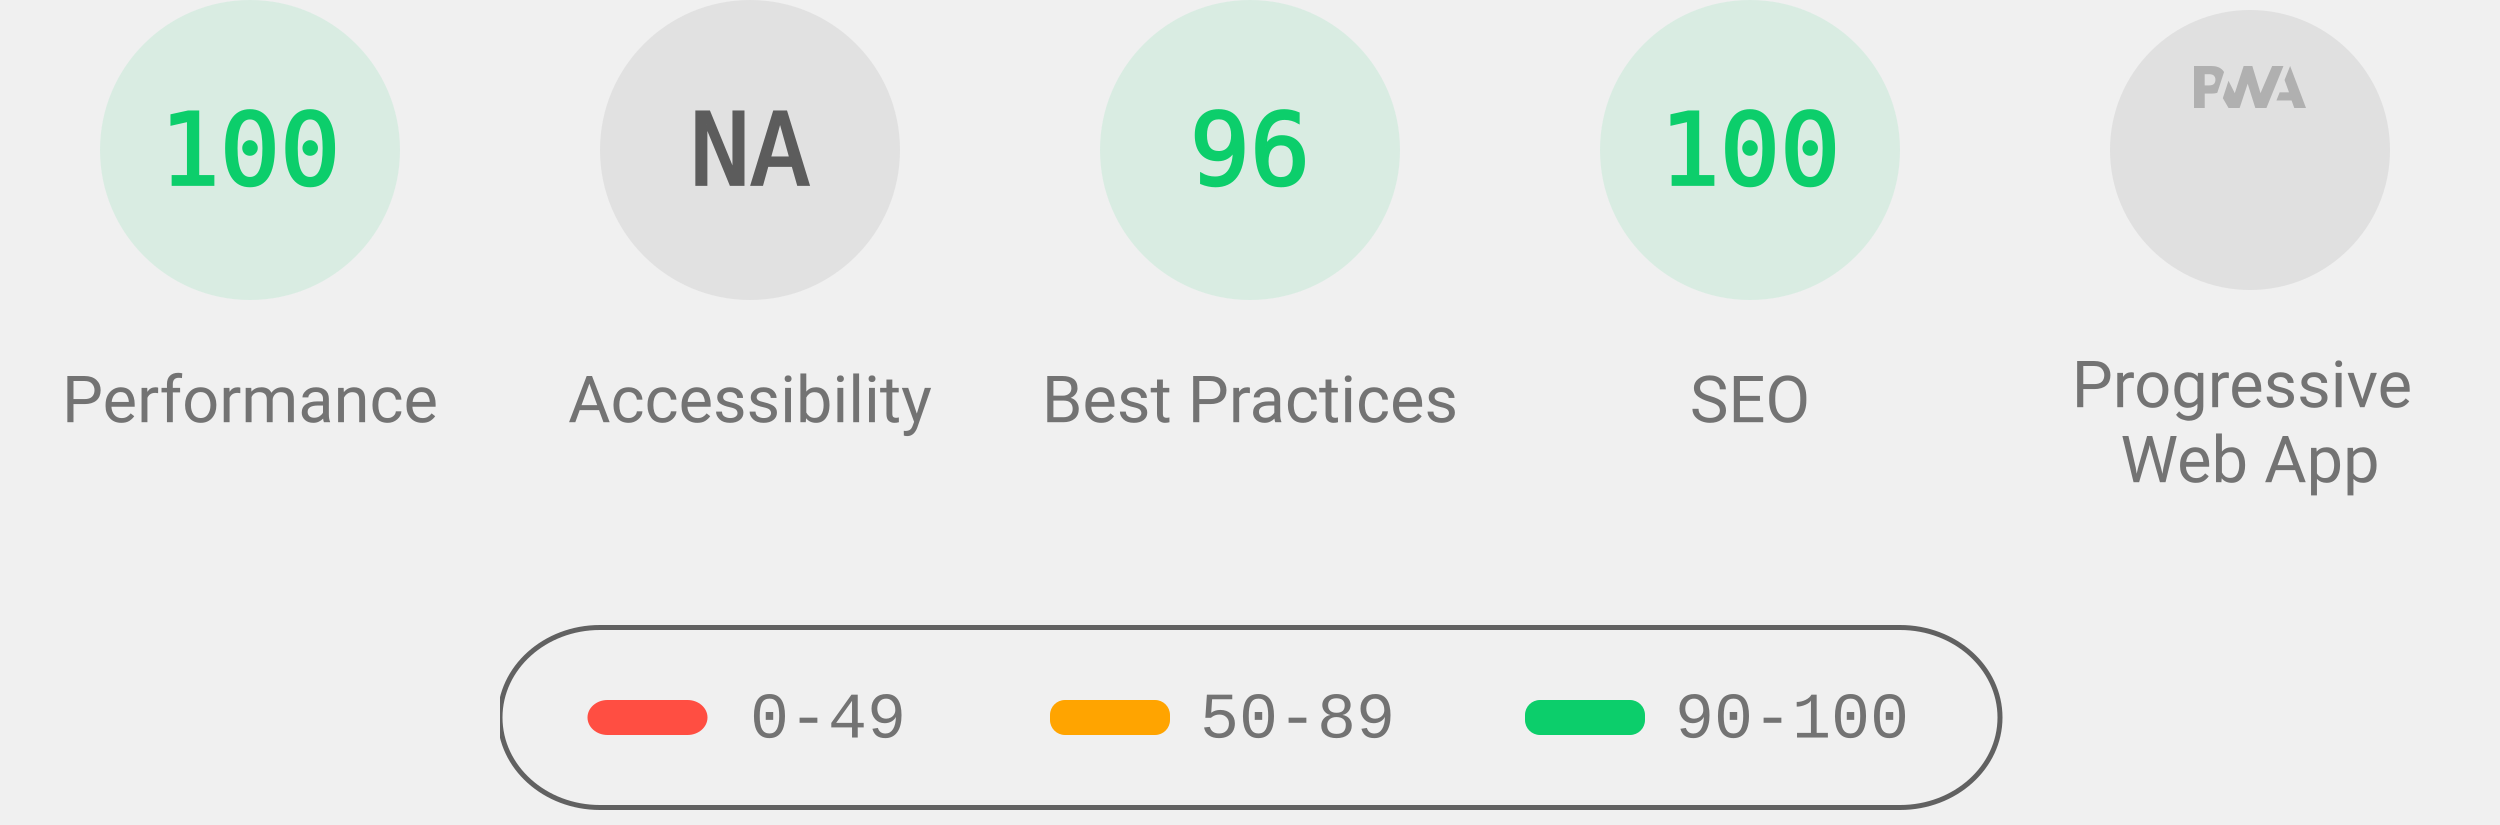
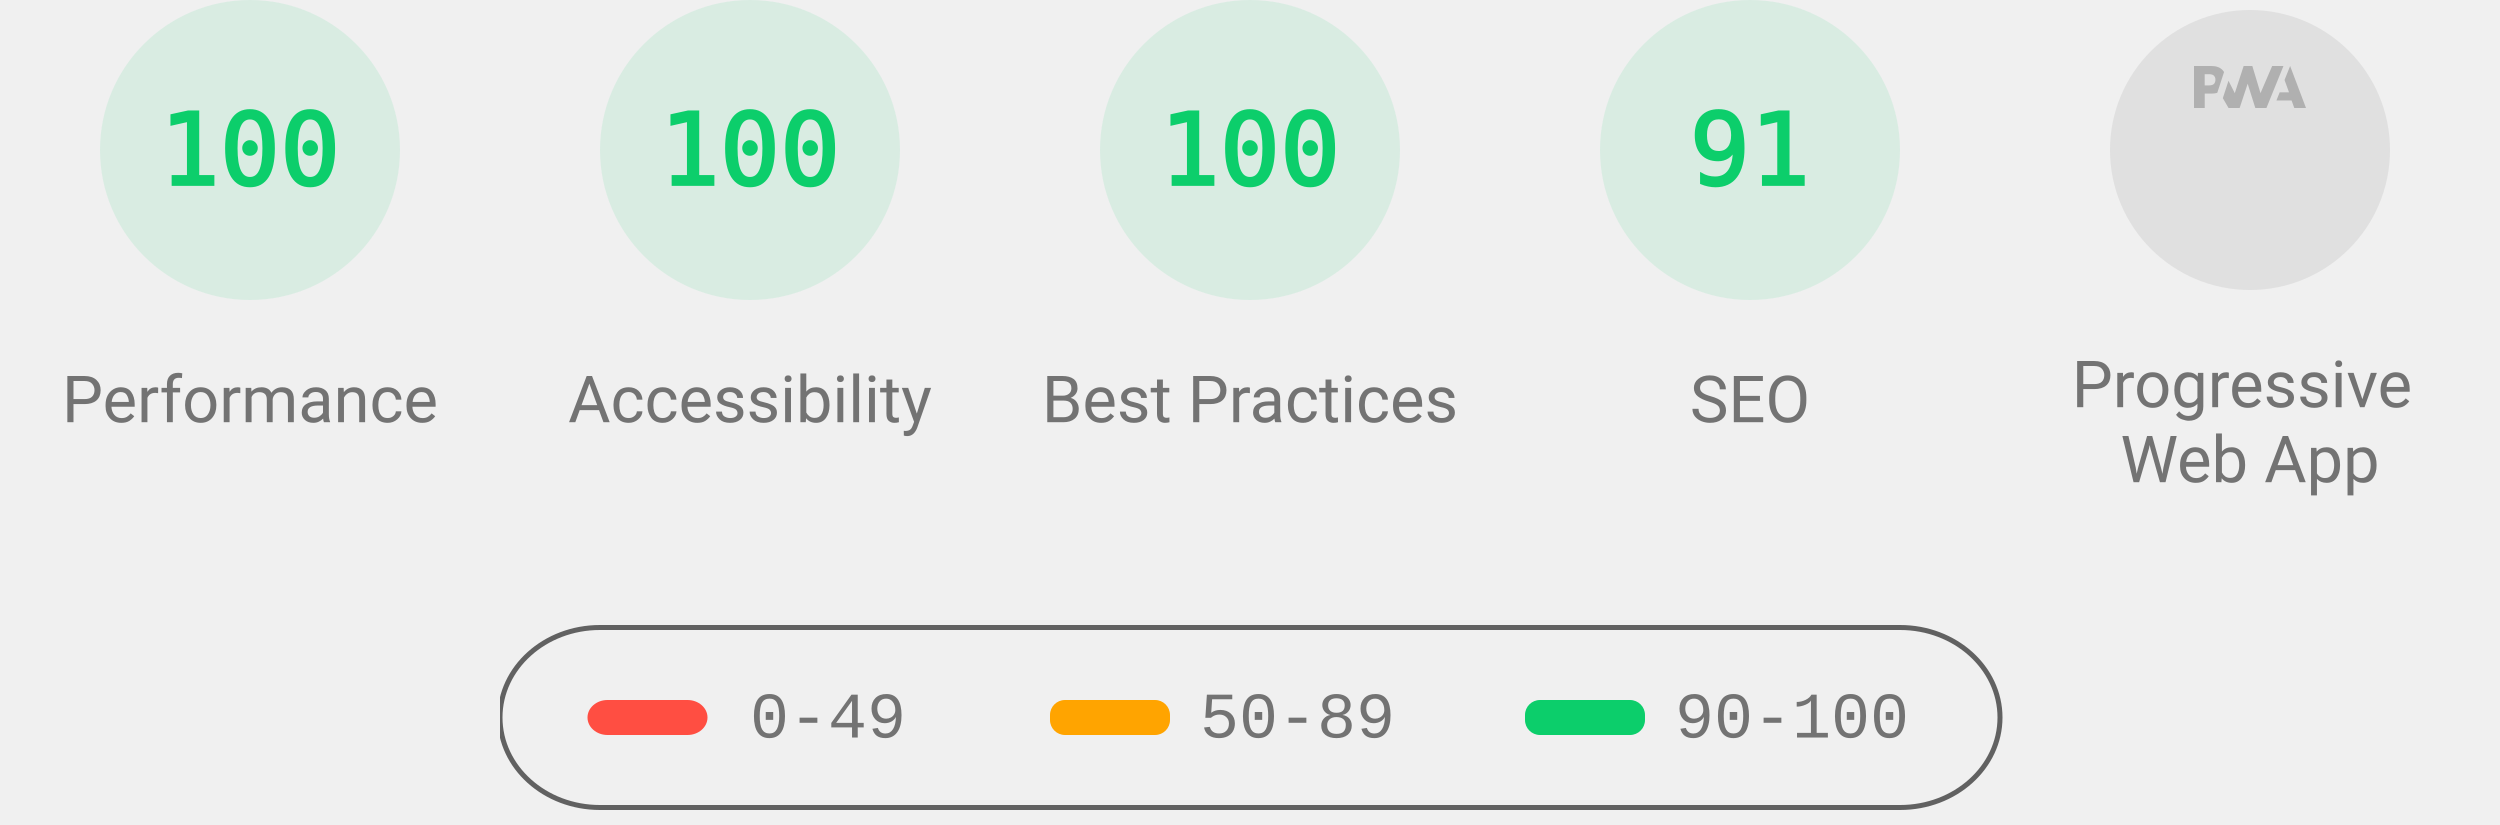
<svg xmlns="http://www.w3.org/2000/svg" class="theme--agnostic" fill="none" width="1000" height="330">
  <style>
			.gauge-base {
				opacity: 0.1
			}

			.gauge-arc {
				fill: none;
				animation-delay: 250ms;
				stroke-linecap: round;
				transform: rotate(-90deg);
				transform-origin: 100px 60px;
				animation: load-gauge 1s ease forwards
			}

			.guage-text {
				font-size: 40px;
				font-family: monospace;
				text-align: center
			}

			.guage-red {
				color: #ff4e42;
				fill: #ff4e42;
				stroke: #ff4e42
			}
			.guage-orange {
				color: #ffa400;
				fill: #ffa400;
				stroke: #ffa400
			}
			.guage-green {
				color: #0cce6b;
				fill: #0cce6b;
				stroke: #0cce6b
			}
			.theme--agnostic .guage-undefined {
				color: #5c5c5c;
				fill: #5c5c5c;
				stroke: #5c5c5c
			}
			.theme--light .guage-undefined {
				color: #1e1e1e;
				fill: #1e1e1e;
				stroke: #1e1e1e
			}
			.theme--dark .guage-undefined {
				color: #f5f5f5;
				fill: #f5f5f5;
				stroke: #f5f5f5
			}

			.guage-title {
				stroke: none;
				font-size: 26px;
				line-height: 26px;
				font-family: Roboto, Halvetica, Arial, sans-serif
			}
			.metric.guage-title {
				font-family: 'Courier New', Courier, monospace
			}
			.theme--agnostic .guage-title {
				color: #737373;
				fill: #737373
			}
			.theme--light .guage-title {
				color: #212121;
				fill: #212121
			}
			.theme--dark .guage-title {
				color: #f5f5f5;
				fill: #f5f5f5
			}

			@keyframes load-gauge {
				from {
					stroke-dasharray: 0 352.858
				}
			}
			.lh-gauge--pwa__disc {
				fill: #e0e0e0
			}
			.lh-gauge--pwa__logo {
				position: relative;
				fill: #b0b0b0
			}
			.lh-gauge--pwa__invisible {
				display: none
			}
			.lh-gauge--pwa__visible {
				display: inline
			}
			.guage-invisible {
				display: none
			}
			.lh-gauge--pwa__logo--primary-color {
				fill: #304ffe
			}
			.theme--agnostic .lh-gauge--pwa__logo--secondary-color {
				fill: #787878
			}
			.theme--light .lh-gauge--pwa__logo--secondary-color {
				fill: #3d3d3d
			}
			.theme--dark .lh-gauge--pwa__logo--secondary-color {
				fill: #d8b6b6
			}
			.theme--light #svg_2 {
				stroke: #00000022
			}
			.theme--agnostic #svg_2 {
				stroke: #616161
			}
			.theme--light #svg_2 {
				stroke: #00000022
			}
			.theme--dark #svg_2 {
				stroke: #f5f5f566
			}
		</style>
  <svg class="guage-div guage-perf guage-green" viewBox="0 0 200 200" width="200" height="200" x="0" y="0">
    <circle class="gauge-base" r="56" cx="100" cy="60" stroke-width="8" />
    <circle class="gauge-arc guage-arc-1" r="56" cx="100" cy="60" stroke-width="8" style="stroke-dasharray: 351.858, 351.858;" />
    <text class="guage-text" x="100px" y="60px" alignment-baseline="central" dominant-baseline="central" text-anchor="middle">100</text>
    <text class="guage-title" x="100px" y="160px" alignment-baseline="central" dominant-baseline="central" text-anchor="middle">Performance</text>
  </svg>
-   <svg class="guage-div guage-acc guage-undefined" viewBox="0 0 200 200" width="200" height="200" x="200" y="0">
+   <svg class="guage-div guage-acc guage-green" viewBox="0 0 200 200" width="200" height="200" x="200" y="0">
    <circle class="gauge-base" r="56" cx="100" cy="60" stroke-width="8" />
    <circle class="gauge-arc guage-arc-2" r="56" cx="100" cy="60" stroke-width="8" style="stroke-dasharray: 351.858, 351.858;" />
-     <text class="guage-text" x="100px" y="60px" alignment-baseline="central" dominant-baseline="central" text-anchor="middle">NA</text>
+     <text class="guage-text" x="100px" y="60px" alignment-baseline="central" dominant-baseline="central" text-anchor="middle">100</text>
    <text class="guage-title" x="100px" y="160px" alignment-baseline="central" dominant-baseline="central" text-anchor="middle">Accessibility</text>
  </svg>
  <svg class="guage-div guage-best guage-green" viewBox="0 0 200 200" width="200" height="200" x="400" y="0">
    <circle class="gauge-base" r="56" cx="100" cy="60" stroke-width="8" />
-     <circle class="gauge-arc guage-arc-3" r="56" cx="100" cy="60" stroke-width="8" style="stroke-dasharray: 337.784, 351.858;" />
-     <text class="guage-text" x="100px" y="60px" alignment-baseline="central" dominant-baseline="central" text-anchor="middle">96</text>
+     <circle class="gauge-arc guage-arc-3" r="56" cx="100" cy="60" stroke-width="8" style="stroke-dasharray: 351.858, 351.858;" />
+     <text class="guage-text" x="100px" y="60px" alignment-baseline="central" dominant-baseline="central" text-anchor="middle">100</text>
    <text class="guage-title" x="100px" y="160px" alignment-baseline="central" dominant-baseline="central" text-anchor="middle">Best Practices</text>
  </svg>
  <svg class="guage-div guage-seo guage-green" viewBox="0 0 200 200" width="200" height="200" x="600" y="0">
    <circle class="gauge-base" r="56" cx="100" cy="60" stroke-width="8" />
-     <circle class="gauge-arc guage-arc-4" r="56" cx="100" cy="60" stroke-width="8" style="stroke-dasharray: 351.858, 351.858;" />
-     <text class="guage-text" x="100px" y="60px" alignment-baseline="central" dominant-baseline="central" text-anchor="middle">100</text>
+     <circle class="gauge-arc guage-arc-4" r="56" cx="100" cy="60" stroke-width="8" style="stroke-dasharray: 320.191, 351.858;" />
+     <text class="guage-text" x="100px" y="60px" alignment-baseline="central" dominant-baseline="central" text-anchor="middle">91</text>
    <text class="guage-title" x="100px" y="160px" alignment-baseline="central" dominant-baseline="central" text-anchor="middle">SEO</text>
  </svg>
  <svg class="guage-div guage-pwa " viewBox="0 0 200 200" width="200" height="200" x="800" y="0">
    <svg viewBox="0 0 60 60" width="112" height="112" x="44" y="4">
      <defs>
        <linearGradient id="lh-gauge--pwa__check-circle__gradient-0" x1="50%" y1="0%" x2="50%" y2="100%">
          <stop stop-color="#00C852" offset="0%" />
          <stop stop-color="#009688" offset="100%" />
        </linearGradient>
        <linearGradient id="lh-gauge--pwa__installable__shadow-gradient-0" x1="76.056%" x2="24.111%" y1="82.995%" y2="24.735%">
          <stop stop-color="#A5D6A7" offset="0%" />
          <stop stop-color="#80CBC4" offset="100%" />
        </linearGradient>
        <linearGradient id="lh-gauge--pwa__fast-reliable__shadow-gradient-0" x1="76.056%" y1="82.995%" x2="25.678%" y2="26.493%">
          <stop stop-color="#64B5F6" offset="0%" />
          <stop stop-color="#2979FF" offset="100%" />
        </linearGradient>
        <g id="lh-gauge--pwa__fast-reliable-badge-0">
          <circle fill="#FFFFFF" cx="10" cy="10" r="10" />
          <path fill="#304FFE" d="M10 3.58l5.25 2.34v3.5c0 3.23-2.24 6.26-5.25 7-3.01-.74-5.25-3.77-5.25-7v-3.5L10 3.58zm-.47 10.74l2.76-4.83.03-.07c.04-.08 0-.24-.22-.24h-1.64l.47-3.26h-.47l-2.7 4.77c-.02.01.05-.1-.04.05-.09.16-.1.31.18.31h1.63l-.47 3.27h.47z" />
        </g>
        <g id="lh-gauge--pwa__installable-badge-0">
          <circle fill="#FFFFFF" cx="10" cy="10" r="10" />
          <path fill="#009688" d="M10 4.167A5.835 5.835 0 0 0 4.167 10 5.835 5.835 0 0 0 10 15.833 5.835 5.835 0 0 0 15.833 10 5.835 5.835 0 0 0 10 4.167zm2.917 6.416h-2.334v2.334H9.417v-2.334H7.083V9.417h2.334V7.083h1.166v2.334h2.334v1.166z" />
        </g>
      </defs>
      <g stroke="none" fill-rule="nonzero">
        <circle class="lh-gauge--pwa__disc" cx="30" cy="30" r="30" />
        <g class="lh-gauge--pwa__logo">
          <path d="M35.66 19.39l.7-1.75h2L37.4 15 38.6 12l3.4 9h-2.51l-.58-1.61z" />
          <path d="M33.52 21l3.65-9h-2.42l-2.5 5.82L30.5 12h-1.86l-1.9 5.82-1.35-2.65-1.21 3.72L25.4 21h2.38l1.72-5.2 1.64 5.2z" />
          <path fill-rule="nonzero" d="M20.3 17.91h1.48c.45 0 .85-.05 1.2-.15l.39-1.18 1.07-3.3a2.64 2.64 0 0 0-.28-.37c-.55-.6-1.36-.91-2.42-.91H18v9h2.3V17.9zm1.96-3.84c.22.22.33.5.33.87 0 .36-.1.65-.29.87-.2.23-.59.35-1.15.35h-.86v-2.41h.87c.52 0 .89.1 1.1.32z" />
        </g>
        <rect class="lh-gauge--pwa__component lh-gauge--pwa__na-line lh-gauge--pwa__invisible" fill="#FFFFFF" x="20" y="32" width="20" height="4" rx="2" />
        <g class="lh-gauge--pwa__component lh-gauge--pwa__fast-reliable-badge lh-gauge--pwa__invisible" transform="translate(20, 29)">
          <path fill="url(#lh-gauge--pwa__fast-reliable__shadow-gradient-0)" d="M33.63 19.49A30 30 0 0 1 16.2 30.36L3 17.14 17.14 3l16.49 16.49z" />
          <use href="#lh-gauge--pwa__fast-reliable-badge-0" />
        </g>
        <g class="lh-gauge--pwa__component lh-gauge--pwa__installable-badge lh-gauge--pwa__invisible" transform="translate(20, 29)">
          <path fill="url(#lh-gauge--pwa__installable__shadow-gradient-0)" d="M33.629 19.487c-4.272 5.453-10.391 9.39-17.415 10.869L3 17.142 17.142 3 33.63 19.487z" />
          <use href="#lh-gauge--pwa__installable-badge-0" />
        </g>
        <g class="lh-gauge--pwa__component lh-gauge--pwa__fast-reliable-installable-badges lh-gauge--pwa__invisible">
          <g transform="translate(8, 29)">
            <path fill="url(#lh-gauge--pwa__fast-reliable__shadow-gradient-0)" d="M16.321 30.463L3 17.143 17.142 3l22.365 22.365A29.864 29.864 0 0 1 22 31c-1.942 0-3.84-.184-5.679-.537z" />
            <use href="#lh-gauge--pwa__fast-reliable-badge-0" />
          </g>
          <g transform="translate(32, 29)">
            <path fill="url(#lh-gauge--pwa__installable__shadow-gradient-0)" d="M25.982 11.84a30.107 30.107 0 0 1-13.08 15.203L3 17.143 17.142 3l8.84 8.84z" />
            <use href="#lh-gauge--pwa__installable-badge-0" />
          </g>
        </g>
        <g class="lh-gauge--pwa__component lh-gauge--pwa__check-circle lh-gauge--pwa__invisible" transform="translate(18, 28)">
          <circle fill="#FFFFFF" cx="12" cy="12" r="12" />
          <path fill="url(#lh-gauge--pwa__check-circle__gradient-0)" d="M12 2a10 10 0 1 0 0 20 10 10 0 0 0 0-20zm-2 15l-5-5 1.41-1.41L10 14.17l7.59-7.59L19 8l-9 9z" />
        </g>
      </g>
    </svg>
    <text class="guage-title" y="160px" alignment-baseline="central" dominant-baseline="central" text-anchor="middle">
      <tspan x="100px" dy="-6px">Progressive</tspan>
      <tspan x="100px" dy="30px">Web App</tspan>
    </text>
  </svg>
  <svg width="604" height="76" x="200" y="250">
    <g>
      <rect fill="none" id="canvas_background" height="80" width="604" y="-1" x="-1" />
      <g display="none" overflow="visible" y="0" x="0" height="100%" width="100%" id="canvasGrid">
        <rect fill="url(#gridpattern)" stroke-width="0" y="0" x="0" height="100%" width="100%" />
      </g>
    </g>
    <g>
      <rect fill-opacity="0" stroke-width="2" rx="40" id="svg_2" height="72" width="600" y="1" x="0" fill="#000000" />
      <rect stroke="#000" rx="8" id="svg_3" height="14" width="48" y="30" x="35" stroke-opacity="null" stroke-width="0" fill="#ff4e42" />
      <rect stroke="#000" rx="6" id="svg_4" height="14" width="48" y="30" x="220" stroke-opacity="null" stroke-width="0" fill="#ffa400" />
      <rect stroke="#000" rx="6" id="svg_5" height="14" width="48" y="30" x="410" stroke-opacity="null" stroke-width="0" fill="#0cce6b" />
      <text class="metric guage-title" xml:space="preserve" text-anchor="start" font-size="26" id="svg_6" y="45" x="100" stroke-opacity="null" stroke-width="0" stroke="#000">0-49</text>
      <text class="metric guage-title" xml:space="preserve" text-anchor="start" font-size="26" id="svg_7" y="45" x="280" stroke-opacity="null" stroke-width="0" stroke="#000">50-89</text>
      <text class="metric guage-title" xml:space="preserve" text-anchor="start" font-size="26" id="svg_8" y="45" x="470" stroke-opacity="null" stroke-width="0" stroke="#000">90-100</text>
    </g>
  </svg>
</svg>
